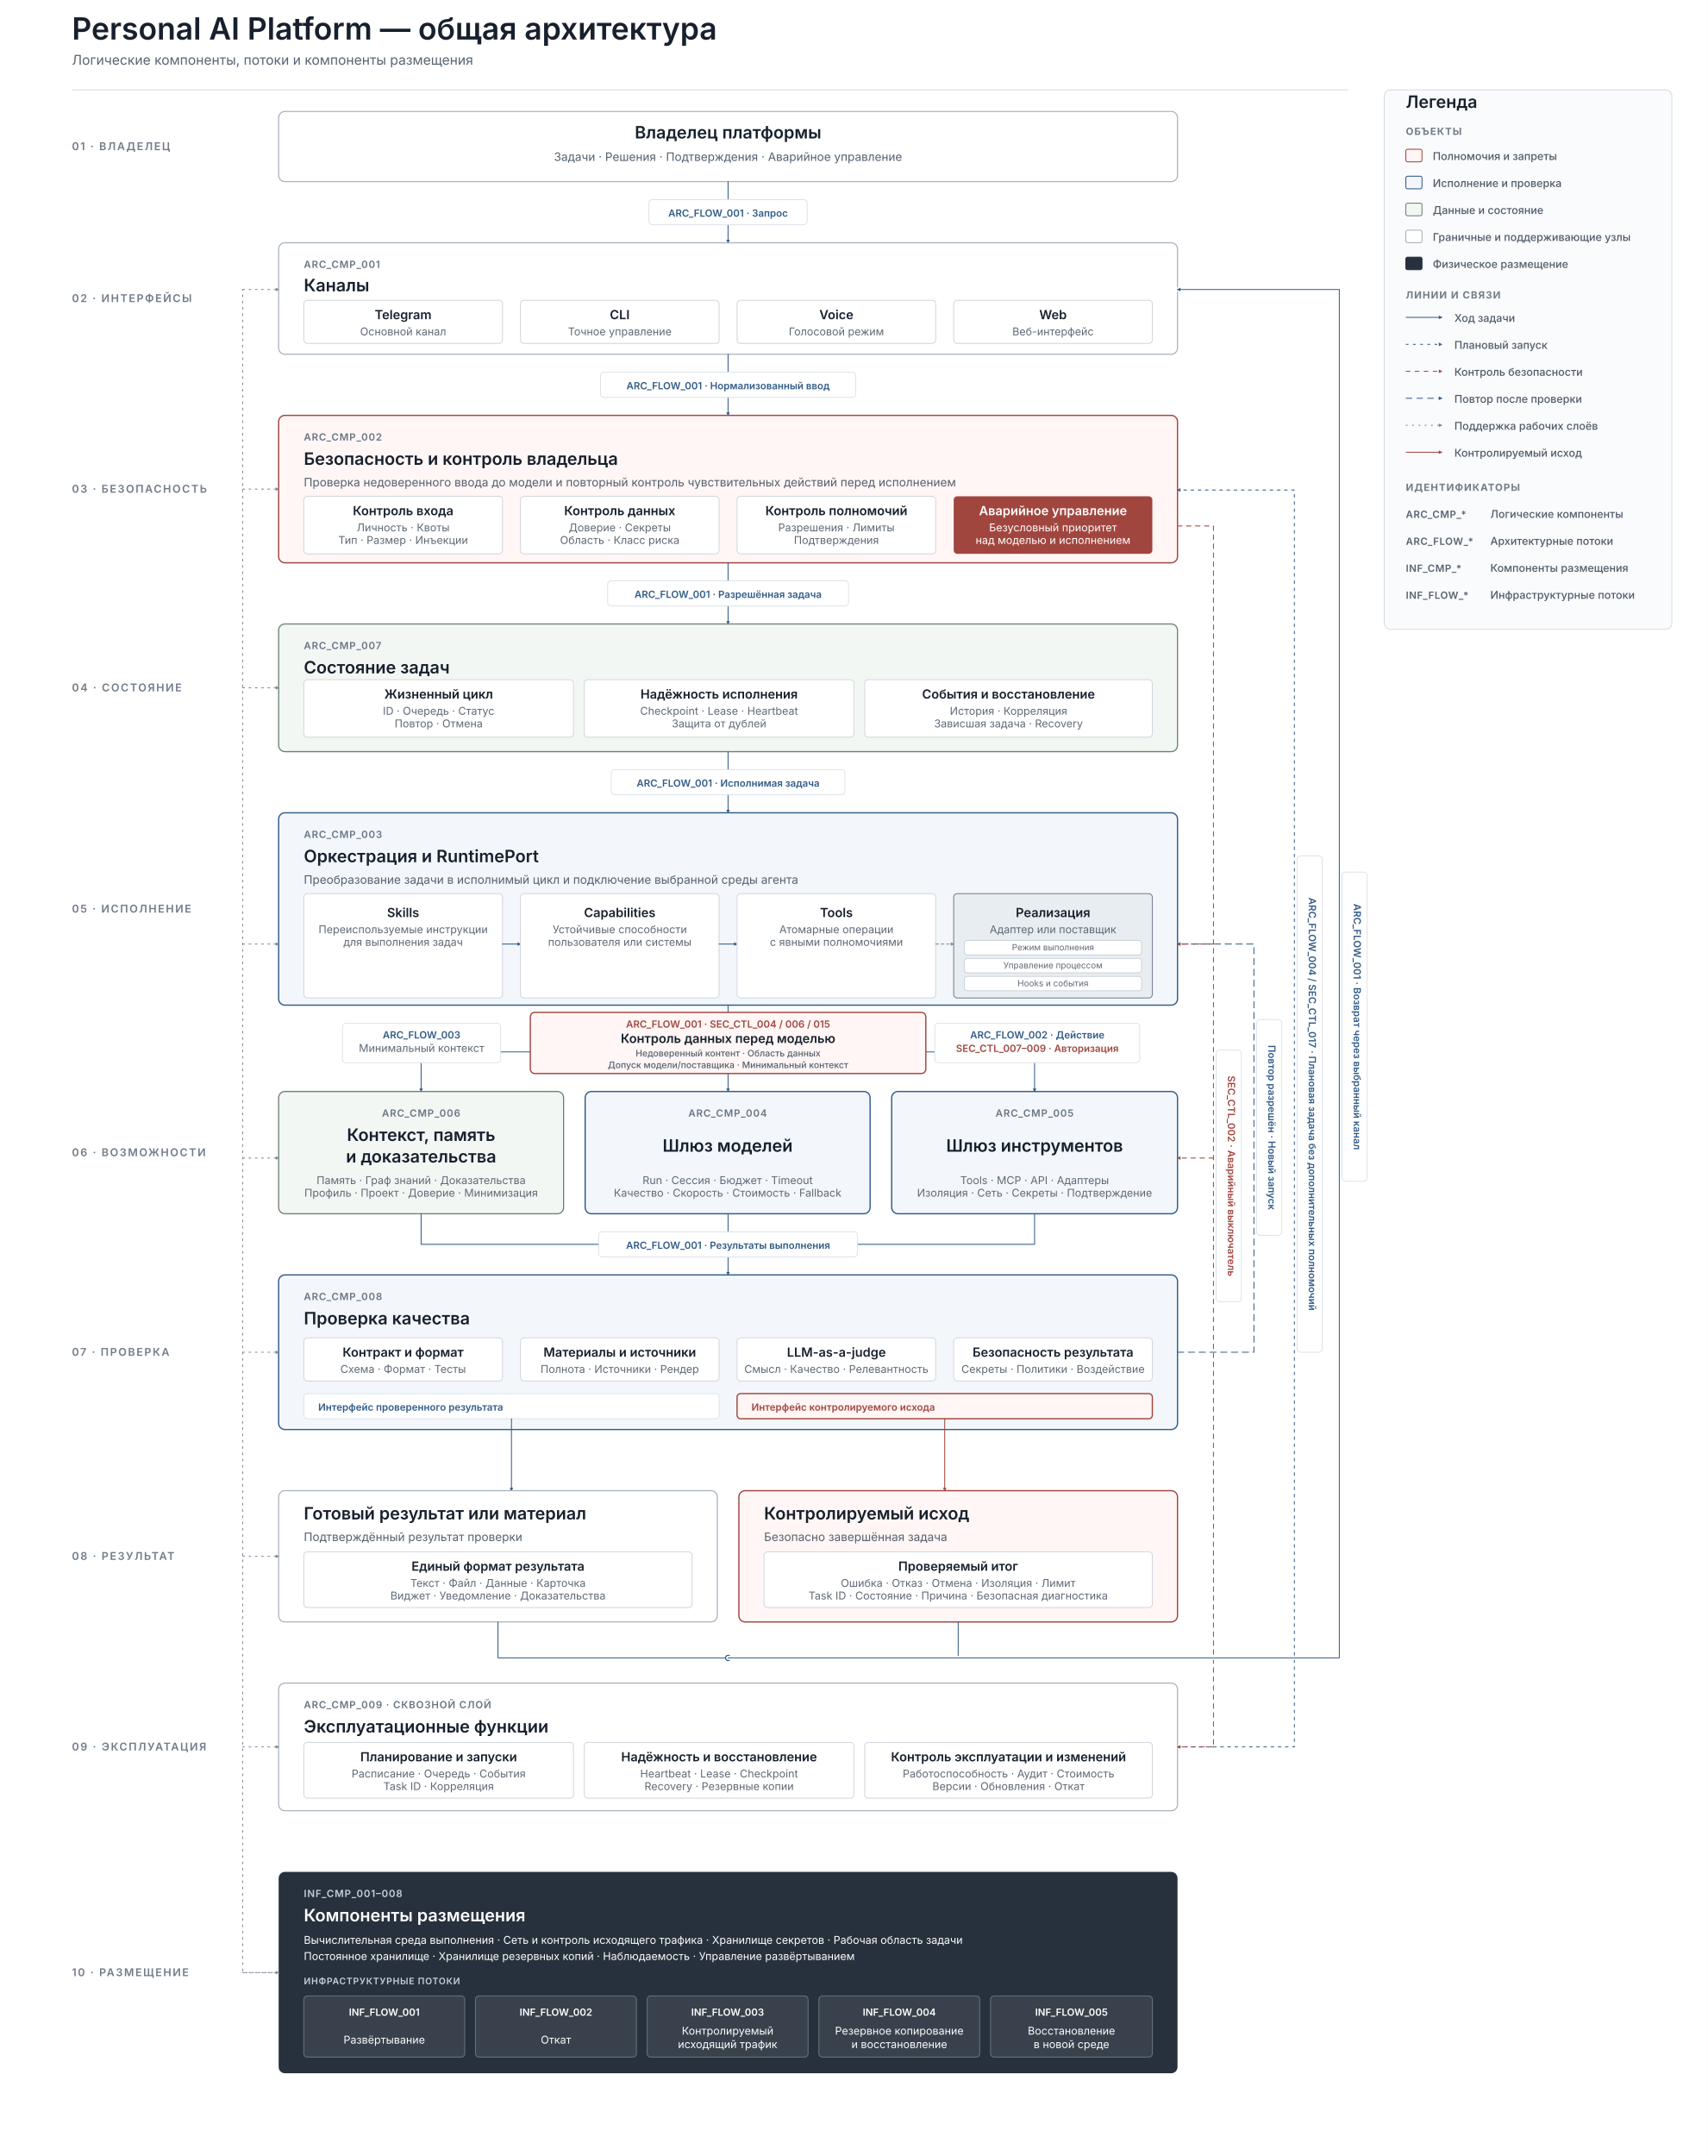
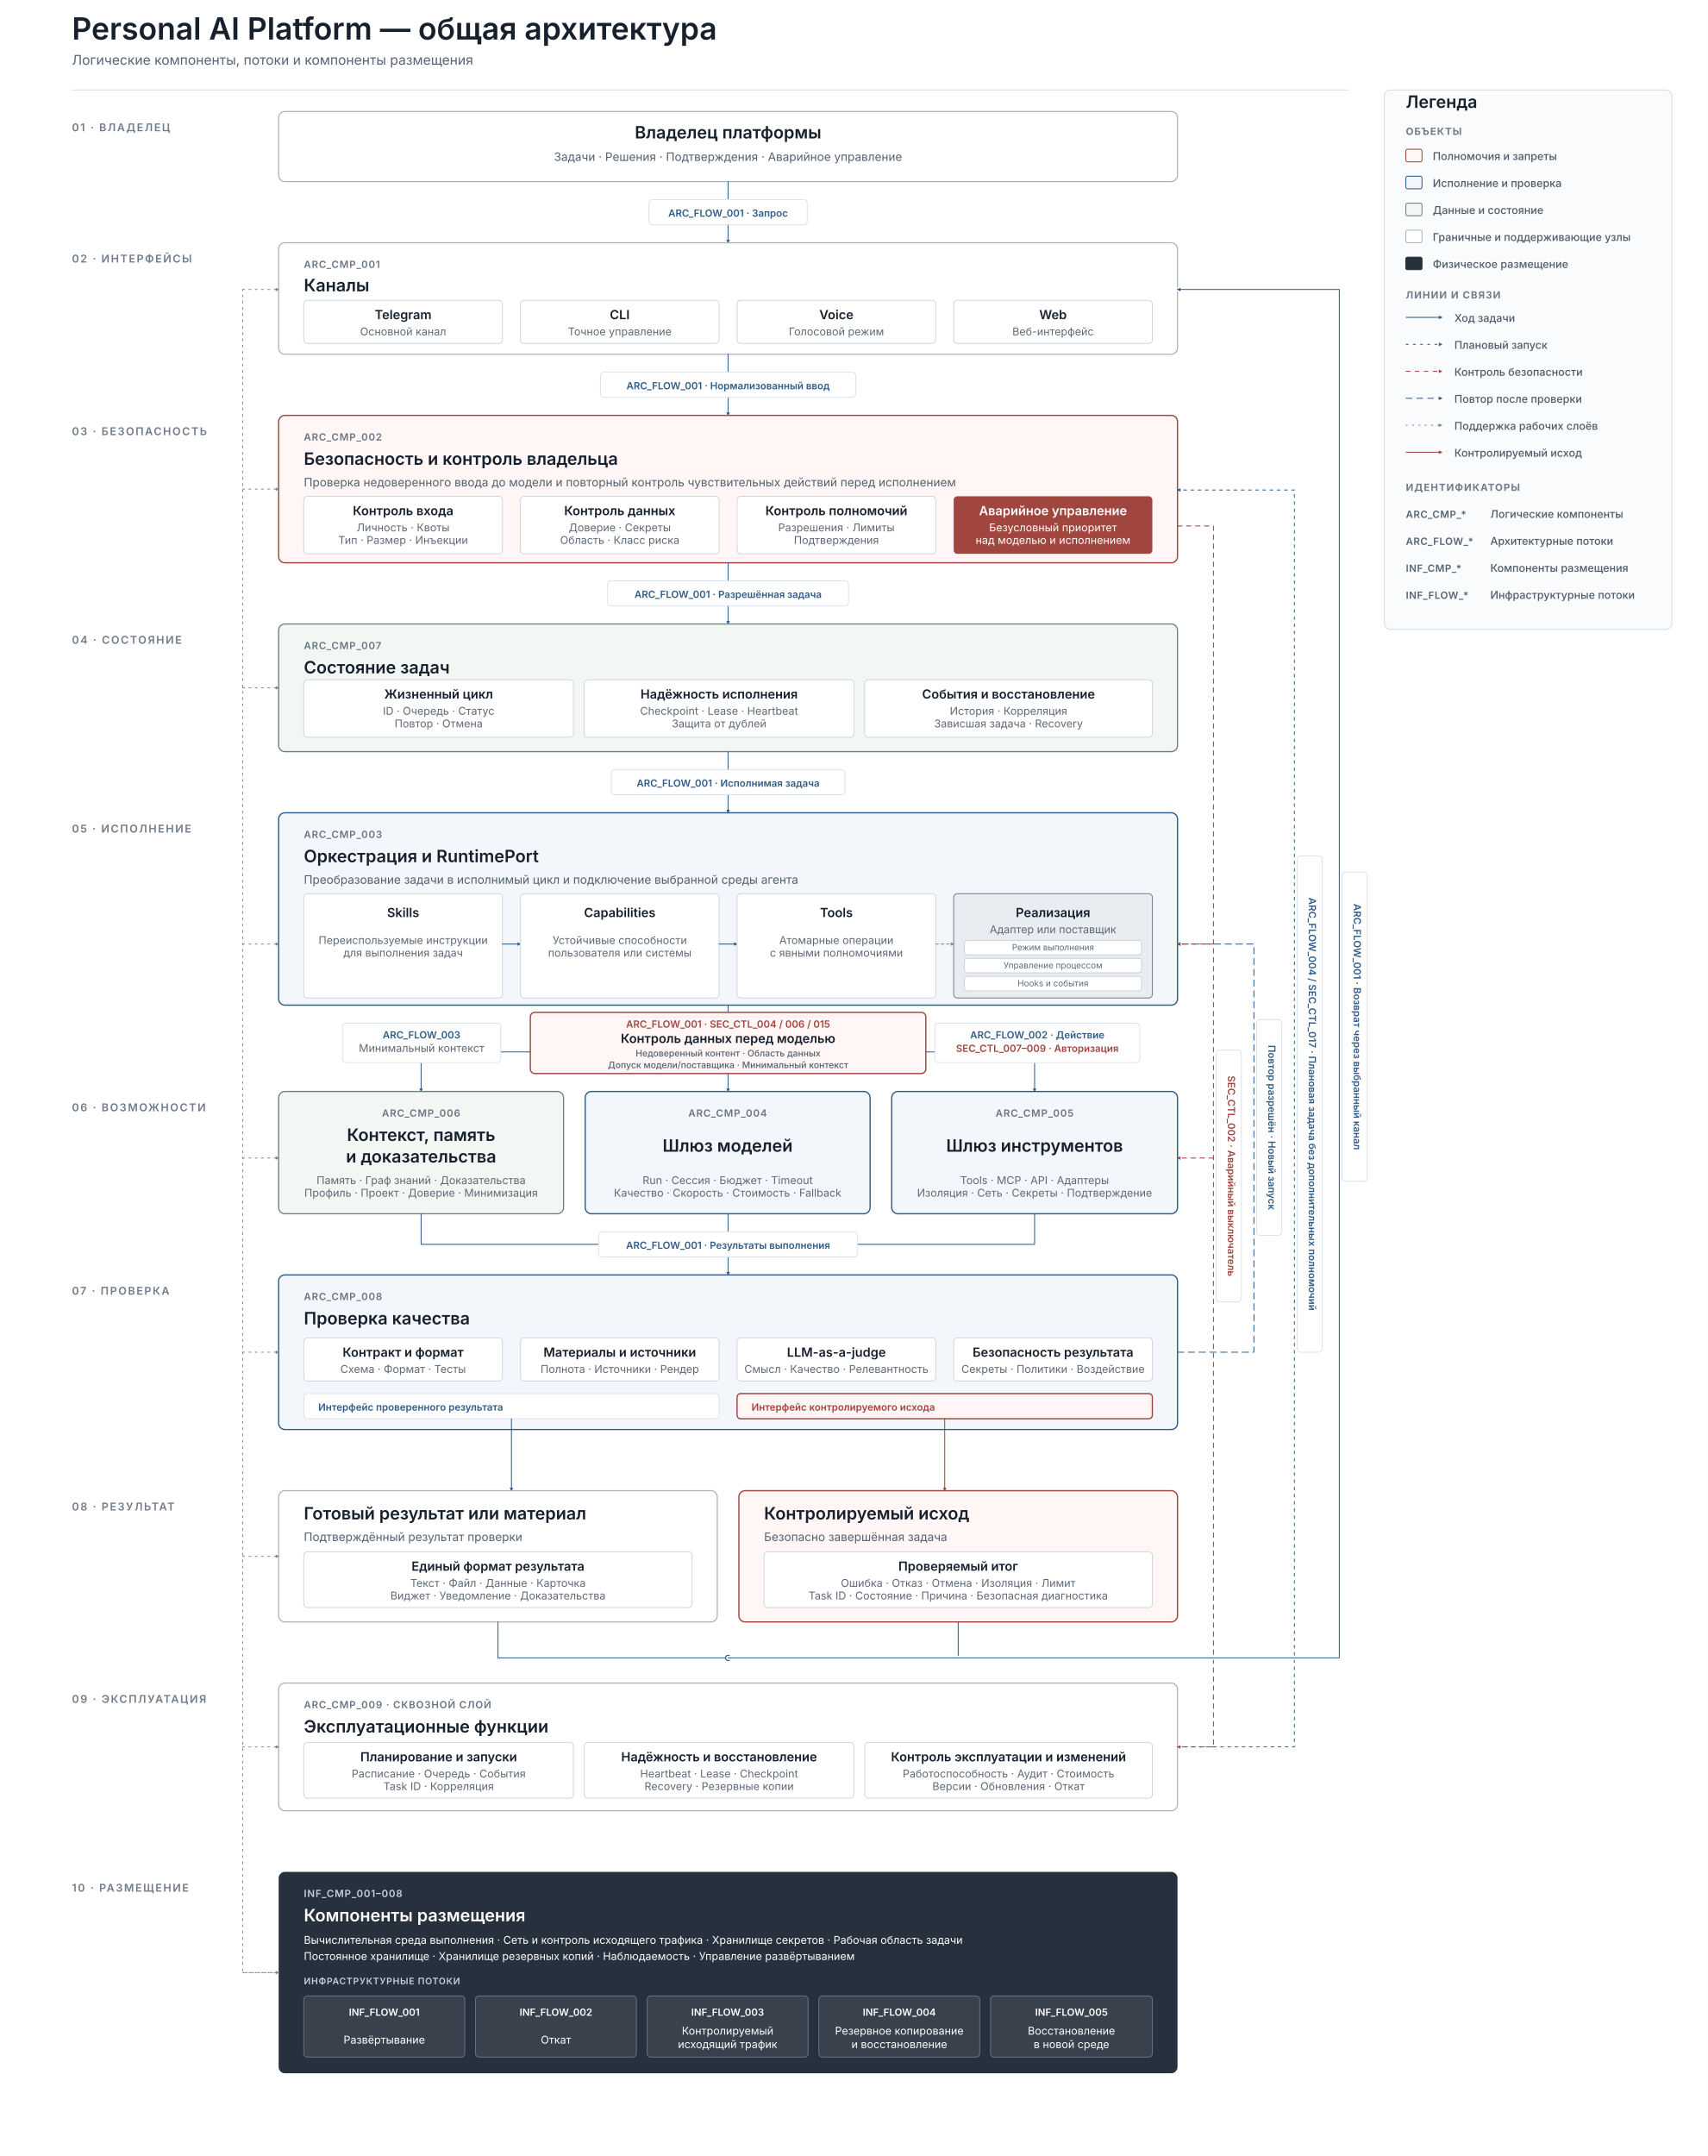
<svg xmlns="http://www.w3.org/2000/svg" width="1900" height="2398" viewBox="0 0 1900 2398" role="img" aria-labelledby="title desc">
  <defs>
    <marker id="arrow-main" viewBox="0 0 10 10" refX="8.2" refY="5" markerWidth="4" markerHeight="4" orient="auto-start-reverse">
      <path d="M0 0L10 5L0 10Z" fill="#315C88" />
    </marker>
    <marker id="arrow-control" viewBox="0 0 10 10" refX="8.2" refY="5" markerWidth="4" markerHeight="4" orient="auto-start-reverse">
      <path d="M0 0L10 5L0 10Z" fill="#A1463F" />
    </marker>
    <marker id="arrow-support" viewBox="0 0 10 10" refX="8.2" refY="5" markerWidth="4" markerHeight="4" orient="auto-start-reverse">
      <path d="M0 0L10 5L0 10Z" fill="#7D8895" />
    </marker>
    <marker id="arrow-infra" viewBox="0 0 10 10" refX="8.2" refY="5" markerWidth="4" markerHeight="4" orient="auto-start-reverse">
      <path d="M0 0L10 5L0 10Z" fill="#D6DEE7" />
    </marker>
    <style>
      text { font-family: Inter, "Segoe UI", Arial, sans-serif; fill: #17202D; }
      .title { font-size: 34px; font-weight: 600; }
      .subtitle { font-size: 15px; font-weight: 400; fill: #596574; }
      .legend { font-size: 12px; font-weight: 500; fill: #4E5A68; }
      .legend-id { font-size: 11px; font-weight: 600; letter-spacing: 0.5px; fill: #566271; }
      .legend-section { font-size: 11px; font-weight: 700; letter-spacing: 1px; fill: #707B89; }
      .layer-no { font-size: 12px; font-weight: 600; letter-spacing: 1.5px; fill: #707B89; }
      .component-id { font-size: 11px; font-weight: 600; letter-spacing: 0.8px; fill: #687482; }
      .component-title { font-size: 19px; font-weight: 600; }
      .component-text { font-size: 13px; font-weight: 400; fill: #53606E; }
      .small-title { font-size: 14px; font-weight: 600; }
      .small-text { font-size: 12px; font-weight: 400; fill: #5E6875; }
      .micro-text { font-size: 10.5px; font-weight: 400; fill: #5E6875; }
      .implementation-sub-text { font-size: 9.5px; font-weight: 400; fill: #5E6875; }
      .flow-text { font-size: 11px; font-weight: 600; fill: #315C88; }
      .control-flow-text { font-size: 11px; font-weight: 600; fill: #A1463F; }
      .inverse-title { font-size: 14px; font-weight: 600; fill: #FFFFFF; }
      .inverse-text { font-size: 12px; font-weight: 400; fill: #FFFFFF; }
      .infra-component-id { font-size: 11px; font-weight: 600; letter-spacing: 0.8px; fill: #C8D1DB; }
      .infra-component-title { font-size: 19px; font-weight: 600; fill: #FFFFFF; }
      .infra-small-text { font-size: 12px; font-weight: 400; fill: #FFFFFF; }
      .infra-chip { font-size: 11px; font-weight: 600; fill: #FFFFFF; }
      .infra-header { font-size: 10px; font-weight: 600; letter-spacing: 0.7px; fill: #C8D1DB; }
      .infra-inner-card { fill: #FFFFFF; fill-opacity: 0.08; stroke: #66717E; stroke-width: 1; }
      .main-line { fill: none; stroke: #315C88; stroke-width: 1; stroke-linecap: round; stroke-linejoin: round; marker-end: url(#arrow-main); }
      .branch-line { fill: none; stroke: #315C88; stroke-width: 1; stroke-linecap: round; stroke-linejoin: round; marker-end: url(#arrow-main); }
      .bus-line { fill: none; stroke: #315C88; stroke-width: 1; stroke-linecap: round; stroke-linejoin: round; }
      .retry-line { fill: none; stroke: #315C88; stroke-width: 1; stroke-dasharray: 7 5; stroke-linecap: round; stroke-linejoin: round; marker-end: url(#arrow-main); }
      .control-line { fill: none; stroke: #A1463F; stroke-width: 1; stroke-dasharray: 5 5; stroke-linecap: round; stroke-linejoin: round; marker-end: url(#arrow-control); }
      .control-rail { fill: none; stroke: #A1463F; stroke-width: 1; stroke-dasharray: 5 5; stroke-linecap: round; stroke-linejoin: round; }
      .failure-line { fill: none; stroke: #A1463F; stroke-width: 1; stroke-linecap: round; stroke-linejoin: round; marker-end: url(#arrow-control); }
      .scheduled-line { fill: none; stroke: #315C88; stroke-width: 1; stroke-dasharray: 3 5; stroke-linecap: round; stroke-linejoin: round; marker-end: url(#arrow-main); }
      .support-line { fill: none; stroke: #7D8895; stroke-width: 1; stroke-dasharray: 2 5; stroke-linecap: round; stroke-linejoin: round; marker-end: url(#arrow-support); }
      .support-rail { fill: none; stroke: #7D8895; stroke-width: 1; stroke-dasharray: 2 5; stroke-linecap: round; stroke-linejoin: round; }
      .neutral-card { fill: #FFFFFF; stroke: #A7B0BB; stroke-width: 1.2; }
      .control-card { fill: #FFF6F5; stroke: #A1463F; stroke-width: 1.4; }
      .execution-card { fill: #F3F7FB; stroke: #315C88; stroke-width: 1.4; }
      .data-card { fill: #F3F7F4; stroke: #6C8173; stroke-width: 1.3; }
      .inner-card { fill: #FFFFFF; stroke: #D1D7DE; stroke-width: 1; }
      .implementation-pill { fill: #E8EDF2; stroke: #7D8895; stroke-width: 1.1; }
      .implementation-sub { fill: #FFFFFF; stroke: #C3CCD5; stroke-width: 0.8; }
      .implementation-link { fill: none; stroke: #7D8895; stroke-width: 1; stroke-dasharray: 3 3; stroke-linecap: round; marker-end: url(#arrow-support); }
      .detail-panel { fill: #FAFBFC; stroke: #D7DCE2; stroke-width: 1; }
      .flow-label { fill: #FFFFFF; stroke: #D9E1E8; stroke-width: 0.9; }
      .gate-note { font-size: 10px; font-weight: 500; fill: #53606E; }
    </style>
  </defs>
  <rect width="1900" height="2398" fill="#FFFFFF" />
  <text x="80" y="44" class="title">Personal AI Platform — общая архитектура</text>
  <text x="80" y="72" class="subtitle">Логические компоненты, потоки и компоненты размещения</text>
  <line x1="80" y1="100" x2="1500" y2="100" stroke="#D7DCE2" />
  <g>
    <rect x="1540" y="100" width="320" height="600" rx="7" fill="#FAFBFC" stroke="#D7DCE2" stroke-width="1" />
    <text x="1564" y="120" class="component-title">Легенда</text>
    <text x="1564" y="150" class="legend-section">ОБЪЕКТЫ</text>
    <rect x="1564" y="166" width="18" height="14" rx="2" fill="#FFF6F5" stroke="#A1463F" />
    <text x="1594" y="178" class="legend">Полномочия и запреты</text>
    <rect x="1564" y="196" width="18" height="14" rx="2" fill="#F3F7FB" stroke="#315C88" />
    <text x="1594" y="208" class="legend">Исполнение и проверка</text>
    <rect x="1564" y="226" width="18" height="14" rx="2" fill="#F3F7F4" stroke="#6C8173" />
    <text x="1594" y="238" class="legend">Данные и состояние</text>
    <rect x="1564" y="256" width="18" height="14" rx="2" fill="#FFFFFF" stroke="#A7B0BB" />
    <text x="1594" y="268" class="legend">Граничные и поддерживающие узлы</text>
    <rect x="1564" y="286" width="18" height="14" rx="2" fill="#27313D" stroke="#27313D" />
    <text x="1594" y="298" class="legend">Физическое размещение</text>
    <text x="1564" y="332" class="legend-section">ЛИНИИ И СВЯЗИ</text>
    <line x1="1564" y1="353" x2="1604" y2="353" stroke="#315C88" stroke-width="1" marker-end="url(#arrow-main)" />
    <text x="1618" y="358" class="legend">Ход задачи</text>
    <line x1="1564" y1="383" x2="1604" y2="383" stroke="#315C88" stroke-width="1" stroke-dasharray="3 5" marker-end="url(#arrow-main)" />
    <text x="1618" y="388" class="legend">Плановый запуск</text>
    <line x1="1564" y1="413" x2="1604" y2="413" stroke="#A1463F" stroke-width="1" stroke-dasharray="5 5" marker-end="url(#arrow-control)" />
    <text x="1618" y="418" class="legend">Контроль безопасности</text>
    <line x1="1564" y1="443" x2="1604" y2="443" stroke="#315C88" stroke-width="1" stroke-dasharray="7 5" marker-end="url(#arrow-main)" />
    <text x="1618" y="448" class="legend">Повтор после проверки</text>
    <line x1="1564" y1="473" x2="1604" y2="473" stroke="#7D8895" stroke-width="1" stroke-dasharray="2 5" marker-end="url(#arrow-support)" />
    <text x="1618" y="478" class="legend">Поддержка рабочих слоёв</text>
    <line x1="1564" y1="503" x2="1604" y2="503" stroke="#A1463F" stroke-width="1" marker-end="url(#arrow-control)" />
    <text x="1618" y="508" class="legend">Контролируемый исход</text>
    <text x="1564" y="546" class="legend-section">ИДЕНТИФИКАТОРЫ</text>
    <text x="1564" y="576" class="legend-id">ARC_CMP_*</text>
    <text x="1658" y="576" class="legend">Логические компоненты</text>
    <text x="1564" y="606" class="legend-id">ARC_FLOW_*</text>
    <text x="1658" y="606" class="legend">Архитектурные потоки</text>
    <text x="1564" y="636" class="legend-id">INF_CMP_*</text>
    <text x="1658" y="636" class="legend">Компоненты размещения</text>
    <text x="1564" y="666" class="legend-id">INF_FLOW_*</text>
    <text x="1658" y="666" class="legend">Инфраструктурные потоки</text>
  </g>
  <g transform="translate(0 -110)">
    <g>
-       <text x="80" y="277" class="layer-no">01 · ВЛАДЕЛЕЦ</text>
-       <text x="80" y="446" class="layer-no">02 · ИНТЕРФЕЙСЫ</text>
-       <text x="80" y="658" class="layer-no">03 · БЕЗОПАСНОСТЬ</text>
-       <text x="80" y="879" class="layer-no">04 · СОСТОЯНИЕ</text>
-       <text x="80" y="1125" class="layer-no">05 · ИСПОЛНЕНИЕ</text>
-       <text x="80" y="1396" class="layer-no">06 · ВОЗМОЖНОСТИ</text>
-       <text x="80" y="1618" class="layer-no">07 · ПРОВЕРКА</text>
-       <text x="80" y="1845" class="layer-no">08 · РЕЗУЛЬТАТ</text>
-       <text x="80" y="2057" class="layer-no">09 · ЭКСПЛУАТАЦИЯ</text>
-       <text x="80" y="2308" class="layer-no">10 · РАЗМЕЩЕНИЕ</text>
+       <text x="80" y="256" class="layer-no">01 · ВЛАДЕЛЕЦ</text>
+       <text x="80" y="402" class="layer-no">02 · ИНТЕРФЕЙСЫ</text>
+       <text x="80" y="594" class="layer-no">03 · БЕЗОПАСНОСТЬ</text>
+       <text x="80" y="826" class="layer-no">04 · СОСТОЯНИЕ</text>
+       <text x="80" y="1036" class="layer-no">05 · ИСПОЛНЕНИЕ</text>
+       <text x="80" y="1346" class="layer-no">06 · ВОЗМОЖНОСТИ</text>
+       <text x="80" y="1550" class="layer-no">07 · ПРОВЕРКА</text>
+       <text x="80" y="1790" class="layer-no">08 · РЕЗУЛЬТАТ</text>
+       <text x="80" y="2004" class="layer-no">09 · ЭКСПЛУАТАЦИЯ</text>
+       <text x="80" y="2214" class="layer-no">10 · РАЗМЕЩЕНИЕ</text>
    </g>
    <g>
      <rect x="310" y="234" width="1000" height="78" rx="7" class="neutral-card" />
      <text x="810" y="264" class="component-title" text-anchor="middle">Владелец платформы</text>
      <text x="810" y="289" class="component-text" text-anchor="middle">Задачи · Решения · Подтверждения · Аварийное управление</text>
    </g>
    <path class="main-line" d="M810 312V380" />
    <rect x="722" y="332" width="176" height="28" rx="4" class="flow-label" />
    <text x="810" y="351" class="flow-text" text-anchor="middle">ARC_FLOW_001 · Запрос</text>
    <g>
      <rect x="310" y="380" width="1000" height="124" rx="7" class="neutral-card" />
      <text x="338" y="408" class="component-id">ARC_CMP_001</text>
      <text x="338" y="434" class="component-title">Каналы</text>
      <rect x="338" y="444" width="221" height="48" rx="4" class="inner-card" />
      <rect x="579" y="444" width="221" height="48" rx="4" class="inner-card" />
      <rect x="820" y="444" width="221" height="48" rx="4" class="inner-card" />
      <rect x="1061" y="444" width="221" height="48" rx="4" class="inner-card" />
      <text x="448.5" y="465" class="small-title" text-anchor="middle">Telegram</text>
      <text x="448.5" y="483" class="small-text" text-anchor="middle">Основной канал</text>
      <text x="689.5" y="465" class="small-title" text-anchor="middle">CLI</text>
      <text x="689.5" y="483" class="small-text" text-anchor="middle">Точное управление</text>
      <text x="930.5" y="465" class="small-title" text-anchor="middle">Voice</text>
      <text x="930.5" y="483" class="small-text" text-anchor="middle">Голосовой режим</text>
      <text x="1171.5" y="465" class="small-title" text-anchor="middle">Web</text>
      <text x="1171.5" y="483" class="small-text" text-anchor="middle">Веб-интерфейс</text>
    </g>
    <path class="main-line" d="M810 504V572" />
    <rect x="668" y="524" width="284" height="28" rx="4" class="flow-label" />
    <text x="810" y="543" class="flow-text" text-anchor="middle">ARC_FLOW_001 · Нормализованный ввод</text>
    <g transform="translate(0 20)">
      <g>
        <rect x="310" y="552" width="1000" height="164" rx="7" class="control-card" />
        <text x="338" y="580" class="component-id">ARC_CMP_002</text>
        <text x="338" y="607" class="component-title">Безопасность и контроль владельца</text>
        <text x="338" y="631" class="component-text">Проверка недоверенного ввода до модели и повторный контроль чувствительных действий перед исполнением</text>
        <rect x="338" y="642" width="221" height="64" rx="4" class="inner-card" />
        <text x="448.5" y="663" class="small-title" text-anchor="middle">Контроль входа</text>
        <text x="448.5" y="681" class="small-text" text-anchor="middle">Личность · Квоты</text>
        <text x="448.5" y="695" class="small-text" text-anchor="middle">Тип · Размер · Инъекции</text>
        <rect x="579" y="642" width="221" height="64" rx="4" class="inner-card" />
        <text x="689.5" y="663" class="small-title" text-anchor="middle">Контроль данных</text>
        <text x="689.5" y="681" class="small-text" text-anchor="middle">Доверие · Секреты</text>
        <text x="689.5" y="695" class="small-text" text-anchor="middle">Область · Класс риска</text>
        <rect x="820" y="642" width="221" height="64" rx="4" class="inner-card" />
        <text x="930.5" y="663" class="small-title" text-anchor="middle">Контроль полномочий</text>
        <text x="930.5" y="681" class="small-text" text-anchor="middle">Разрешения · Лимиты</text>
        <text x="930.5" y="695" class="small-text" text-anchor="middle">Подтверждения</text>
        <rect x="1061" y="642" width="221" height="64" rx="4" fill="#A1463F" />
        <text x="1171.5" y="663" class="inverse-title" text-anchor="middle">Аварийное управление</text>
        <text x="1171.5" y="681" class="inverse-text" text-anchor="middle">Безусловный приоритет</text>
        <text x="1171.5" y="695" class="inverse-text" text-anchor="middle">над моделью и исполнением</text>
      </g>
      <path class="main-line" d="M810 716V784" />
      <rect x="676" y="736" width="268" height="28" rx="4" class="flow-label" />
      <text x="810" y="755" class="flow-text" text-anchor="middle">ARC_FLOW_001 · Разрешённая задача</text>
      <g>
        <rect x="310" y="784" width="1000" height="142" rx="7" class="data-card" />
        <text x="338" y="812" class="component-id">ARC_CMP_007</text>
        <text x="338" y="839" class="component-title">Состояние задач</text>
        <rect x="338" y="846" width="300" height="64" rx="4" class="inner-card" />
        <text x="488" y="867" class="small-title" text-anchor="middle">Жизненный цикл</text>
        <text x="488" y="885" class="small-text" text-anchor="middle">ID · Очередь · Статус</text>
        <text x="488" y="899" class="small-text" text-anchor="middle">Повтор · Отмена</text>
        <rect x="650" y="846" width="300" height="64" rx="4" class="inner-card" />
        <text x="800" y="867" class="small-title" text-anchor="middle">Надёжность исполнения</text>
        <text x="800" y="885" class="small-text" text-anchor="middle">Checkpoint · Lease · Heartbeat</text>
        <text x="800" y="899" class="small-text" text-anchor="middle">Защита от дублей</text>
        <rect x="962" y="846" width="320" height="64" rx="4" class="inner-card" />
        <text x="1122" y="867" class="small-title" text-anchor="middle">События и восстановление</text>
        <text x="1122" y="885" class="small-text" text-anchor="middle">История · Корреляция</text>
        <text x="1122" y="899" class="small-text" text-anchor="middle">Зависшая задача · Recovery</text>
      </g>
      <path class="main-line" d="M810 926V994" />
      <rect x="680" y="946" width="260" height="28" rx="4" class="flow-label" />
      <text x="810" y="965" class="flow-text" text-anchor="middle">ARC_FLOW_001 · Исполнимая задача</text>
      <g>
        <rect x="310" y="994" width="1000" height="214" rx="7" class="execution-card" />
        <text x="338" y="1022" class="component-id">ARC_CMP_003</text>
        <text x="338" y="1049" class="component-title">Оркестрация и RuntimePort</text>
        <text x="338" y="1073" class="component-text">Преобразование задачи в исполнимый цикл и подключение выбранной среды агента</text>
        <rect x="338" y="1084" width="221" height="116" rx="4" class="inner-card" />
        <text x="448.5" y="1110" class="small-title" text-anchor="middle">Skills</text>
-         <text x="448.5" y="1128" class="small-text" text-anchor="middle">Переиспользуемые инструкции</text>
-         <text x="448.5" y="1142" class="small-text" text-anchor="middle">для выполнения задач</text>
+         <text x="448.5" y="1140" class="small-text" text-anchor="middle">Переиспользуемые инструкции</text>
+         <text x="448.5" y="1154" class="small-text" text-anchor="middle">для выполнения задач</text>
        <path class="branch-line" d="M559 1140H579" />
        <rect x="579" y="1084" width="221" height="116" rx="4" class="inner-card" />
        <text x="689.5" y="1110" class="small-title" text-anchor="middle">Capabilities</text>
-         <text x="689.5" y="1128" class="small-text" text-anchor="middle">Устойчивые способности</text>
-         <text x="689.5" y="1142" class="small-text" text-anchor="middle">пользователя или системы</text>
+         <text x="689.5" y="1140" class="small-text" text-anchor="middle">Устойчивые способности</text>
+         <text x="689.5" y="1154" class="small-text" text-anchor="middle">пользователя или системы</text>
        <path class="branch-line" d="M800 1140H820" />
        <rect x="820" y="1084" width="221" height="116" rx="4" class="inner-card" />
        <text x="930.5" y="1110" class="small-title" text-anchor="middle">Tools</text>
-         <text x="930.5" y="1128" class="small-text" text-anchor="middle">Атомарные операции</text>
-         <text x="930.5" y="1142" class="small-text" text-anchor="middle">с явными полномочиями</text>
+         <text x="930.5" y="1140" class="small-text" text-anchor="middle">Атомарные операции</text>
+         <text x="930.5" y="1154" class="small-text" text-anchor="middle">с явными полномочиями</text>
        <path class="implementation-link" d="M1041 1140H1061" />
        <rect x="1061" y="1084" width="221" height="116" rx="4" class="implementation-pill" />
        <text x="1171.5" y="1110" class="small-title" text-anchor="middle">Реализация</text>
        <text x="1171.5" y="1128" class="small-text" text-anchor="middle">Адаптер или поставщик</text>
        <rect x="1073" y="1136" width="197" height="16" rx="3" class="implementation-sub" />
        <rect x="1073" y="1156" width="197" height="16" rx="3" class="implementation-sub" />
        <rect x="1073" y="1176" width="197" height="16" rx="3" class="implementation-sub" />
        <text x="1171.5" y="1147" class="implementation-sub-text" text-anchor="middle">Режим выполнения</text>
        <text x="1171.5" y="1167" class="implementation-sub-text" text-anchor="middle">Управление процессом</text>
        <text x="1171.5" y="1187" class="implementation-sub-text" text-anchor="middle">Hooks и события</text>
      </g>
    </g>
    <g transform="translate(0 36)">
      <path class="bus-line" d="M810 1192V1244H468.5M810 1244H1151" />
      <path class="branch-line" d="M468.5 1244V1288" />
      <path class="branch-line" d="M810 1244V1288" />
      <path class="branch-line" d="M1151 1244V1288" />
      <rect x="381" y="1212" width="176" height="44" rx="4" class="flow-label" />
      <text x="469" y="1229" class="flow-text" text-anchor="middle">ARC_FLOW_003</text>
      <text x="469" y="1244" class="small-text" text-anchor="middle">Минимальный контекст</text>
      <rect x="590" y="1200" width="440" height="68" rx="5" class="control-card" />
      <text x="810" y="1217" class="control-flow-text" text-anchor="middle">ARC_FLOW_001 · SEC_CTL_004 / 006 / 015</text>
      <text x="810" y="1234" class="small-title" text-anchor="middle">Контроль данных перед моделью</text>
      <text x="810" y="1249" class="gate-note" text-anchor="middle">Недоверенный контент · Область данных</text>
      <text x="810" y="1262" class="gate-note" text-anchor="middle">Допуск модели/поставщика · Минимальный контекст</text>
      <rect x="1040" y="1212" width="228" height="44" rx="4" class="flow-label" />
      <text x="1154" y="1229" class="flow-text" text-anchor="middle">ARC_FLOW_002 · Действие</text>
      <text x="1154" y="1244" class="control-flow-text" text-anchor="middle">SEC_CTL_007–009 · Авторизация</text>
      <g>
        <rect x="310" y="1288" width="317" height="136" rx="7" class="data-card" />
        <text x="468.5" y="1316" class="component-id" text-anchor="middle">ARC_CMP_006</text>
        <text x="468.5" y="1343" class="component-title" text-anchor="middle">Контекст, память</text>
        <text x="468.5" y="1367" class="component-title" text-anchor="middle">и доказательства</text>
        <text x="468.5" y="1391" class="small-text" text-anchor="middle">Память · Граф знаний · Доказательства</text>
        <text x="468.5" y="1405" class="small-text" text-anchor="middle">Профиль · Проект · Доверие · Минимизация</text>
      </g>
      <g>
        <rect x="651" y="1288" width="317" height="136" rx="7" class="execution-card" />
        <text x="809.5" y="1316" class="component-id" text-anchor="middle">ARC_CMP_004</text>
        <text x="809.5" y="1355" class="component-title" text-anchor="middle">Шлюз моделей</text>
        <text x="809.5" y="1391" class="small-text" text-anchor="middle">Run · Сессия · Бюджет · Timeout</text>
        <text x="809.5" y="1405" class="small-text" text-anchor="middle">Качество · Скорость · Стоимость · Fallback</text>
      </g>
      <g>
        <rect x="992" y="1288" width="318" height="136" rx="7" class="execution-card" />
        <text x="1151" y="1316" class="component-id" text-anchor="middle">ARC_CMP_005</text>
        <text x="1151" y="1355" class="component-title" text-anchor="middle">Шлюз инструментов</text>
        <text x="1151" y="1391" class="small-text" text-anchor="middle">Tools · MCP · API · Адаптеры</text>
        <text x="1151" y="1405" class="small-text" text-anchor="middle">Изоляция · Сеть · Секреты · Подтверждение</text>
      </g>
      <g transform="translate(0 -112)">
        <path class="bus-line" d="M468.5 1536V1570H1151M810 1536V1570M1151 1536V1570" />
        <path class="branch-line" d="M810 1570V1604" />
        <rect x="666" y="1556" width="288" height="28" rx="4" class="flow-label" />
        <text x="810" y="1575" class="flow-text" text-anchor="middle">ARC_FLOW_001 · Результаты выполнения</text>
        <g>
          <rect x="310" y="1604" width="1000" height="172" rx="7" class="execution-card" />
          <text x="338" y="1632" class="component-id">ARC_CMP_008</text>
          <text x="338" y="1659" class="component-title">Проверка качества</text>
          <rect x="338" y="1674" width="221" height="48" rx="4" class="inner-card" />
          <text x="448.5" y="1695" class="small-title" text-anchor="middle">Контракт и формат</text>
          <text x="448.5" y="1713" class="small-text" text-anchor="middle">Схема · Формат · Тесты</text>
          <rect x="579" y="1674" width="221" height="48" rx="4" class="inner-card" />
          <text x="689.5" y="1695" class="small-title" text-anchor="middle">Материалы и источники</text>
          <text x="689.5" y="1713" class="small-text" text-anchor="middle">Полнота · Источники · Рендер</text>
          <rect x="820" y="1674" width="221" height="48" rx="4" class="inner-card" />
          <text x="930.5" y="1695" class="small-title" text-anchor="middle">LLM-as-a-judge</text>
          <text x="930.5" y="1713" class="small-text" text-anchor="middle">Смысл · Качество · Релевантность</text>
          <rect x="1061" y="1674" width="221" height="48" rx="4" class="inner-card" />
          <text x="1171.5" y="1695" class="small-title" text-anchor="middle">Безопасность результата</text>
          <text x="1171.5" y="1713" class="small-text" text-anchor="middle">Секреты · Политики · Воздействие</text>
          <rect x="338" y="1736" width="462" height="28" rx="4" class="flow-label" />
          <text x="354" y="1755" class="flow-text">Интерфейс проверенного результата</text>
          <rect x="820" y="1736" width="462" height="28" rx="4" class="control-card" />
          <text x="836" y="1755" class="control-flow-text">Интерфейс контролируемого исхода</text>
        </g>
        <path class="main-line" d="M569 1764V1844" />
        <path class="failure-line" d="M1051 1764V1844" />
        <path class="retry-line" d="M1310 1690H1395V1236H1310" />
        <g transform="translate(1412 1440) rotate(90)">
          <rect x="-120" y="-14" width="240" height="28" rx="4" class="flow-label" />
          <text x="0" y="1" class="flow-text" text-anchor="middle">Повтор разрешён · Новый запуск</text>
        </g>
        <g transform="translate(0 8)">
          <g>
            <rect x="310" y="1836" width="488" height="146" rx="7" class="neutral-card" />
            <text x="338" y="1868" class="component-title">Готовый результат или материал</text>
            <text x="338" y="1892" class="component-text">Подтверждённый результат проверки</text>
            <rect x="338" y="1904" width="432" height="62" rx="4" class="inner-card" />
            <text x="554" y="1925" class="small-title" text-anchor="middle">Единый формат результата</text>
            <text x="554" y="1943" class="small-text" text-anchor="middle">Текст · Файл · Данные · Карточка</text>
            <text x="554" y="1957" class="small-text" text-anchor="middle">Виджет · Уведомление · Доказательства</text>
          </g>
          <g>
            <rect x="822" y="1836" width="488" height="146" rx="7" class="control-card" />
            <text x="850" y="1868" class="component-title">Контролируемый исход</text>
            <text x="850" y="1892" class="component-text">Безопасно завершённая задача</text>
            <rect x="850" y="1904" width="432" height="62" rx="4" class="inner-card" />
            <text x="1066" y="1925" class="small-title" text-anchor="middle">Проверяемый итог</text>
            <text x="1066" y="1943" class="small-text" text-anchor="middle">Ошибка · Отказ · Отмена · Изоляция · Лимит</text>
            <text x="1066" y="1957" class="small-text" text-anchor="middle">Task ID · Состояние · Причина · Безопасная диагностика</text>
          </g>
          <path class="bus-line" d="M554 1982V2022H1066M1066 1982V2022" />
          <circle cx="810" cy="2022" r="3.5" fill="#315C88" />
        </g>
        <g>
          <rect x="310" y="2058" width="1000" height="142" rx="7" class="neutral-card" />
          <text x="338" y="2086" class="component-id">ARC_CMP_009 · СКВОЗНОЙ СЛОЙ</text>
          <text x="338" y="2113" class="component-title">Эксплуатационные функции</text>
          <rect x="338" y="2124" width="300" height="62" rx="4" class="inner-card" />
          <text x="488" y="2145" class="small-title" text-anchor="middle">Планирование и запуски</text>
          <text x="488" y="2163" class="small-text" text-anchor="middle">Расписание · Очередь · События</text>
          <text x="488" y="2177" class="small-text" text-anchor="middle">Task ID · Корреляция</text>
          <rect x="650" y="2124" width="300" height="62" rx="4" class="inner-card" />
          <text x="800" y="2145" class="small-title" text-anchor="middle">Надёжность и восстановление</text>
          <text x="800" y="2163" class="small-text" text-anchor="middle">Heartbeat · Lease · Checkpoint</text>
          <text x="800" y="2177" class="small-text" text-anchor="middle">Recovery · Резервные копии</text>
          <rect x="962" y="2124" width="320" height="62" rx="4" class="inner-card" />
          <text x="1122" y="2145" class="small-title" text-anchor="middle">Контроль эксплуатации и изменений</text>
          <text x="1122" y="2163" class="small-text" text-anchor="middle">Работоспособность · Аудит · Стоимость</text>
          <text x="1122" y="2177" class="small-text" text-anchor="middle">Версии · Обновления · Откат</text>
        </g>
        <g transform="translate(0 28)">
          <rect x="310" y="2240" width="1000" height="224" rx="7" fill="#27313D" />
          <text x="338" y="2268" class="infra-component-id">INF_CMP_001–008</text>
          <text x="338" y="2295" class="infra-component-title">Компоненты размещения</text>
          <text x="338" y="2320" class="infra-small-text">Вычислительная среда выполнения · Сеть и контроль исходящего трафика · Хранилище секретов · Рабочая область задачи</text>
          <text x="338" y="2338" class="infra-small-text">Постоянное хранилище · Хранилище резервных копий · Наблюдаемость · Управление развёртыванием</text>
          <text x="338" y="2365" class="infra-header">ИНФРАСТРУКТУРНЫЕ ПОТОКИ</text>
          <rect x="338" y="2378" width="179" height="68" rx="4" class="infra-inner-card" />
          <rect x="529" y="2378" width="179" height="68" rx="4" class="infra-inner-card" />
          <rect x="720" y="2378" width="179" height="68" rx="4" class="infra-inner-card" />
          <rect x="911" y="2378" width="179" height="68" rx="4" class="infra-inner-card" />
          <rect x="1102" y="2378" width="180" height="68" rx="4" class="infra-inner-card" />
          <text x="427.5" y="2400" class="infra-chip" text-anchor="middle">INF_FLOW_001</text>
          <text x="427.5" y="2431" class="infra-small-text" text-anchor="middle">Развёртывание</text>
          <text x="618.5" y="2400" class="infra-chip" text-anchor="middle">INF_FLOW_002</text>
          <text x="618.5" y="2431" class="infra-small-text" text-anchor="middle">Откат</text>
          <text x="809.5" y="2400" class="infra-chip" text-anchor="middle">INF_FLOW_003</text>
          <text x="809.5" y="2421" class="infra-small-text" text-anchor="middle">Контролируемый</text>
          <text x="809.5" y="2436" class="infra-small-text" text-anchor="middle">исходящий трафик</text>
          <text x="1000.5" y="2400" class="infra-chip" text-anchor="middle">INF_FLOW_004</text>
          <text x="1000.5" y="2421" class="infra-small-text" text-anchor="middle">Резервное копирование</text>
          <text x="1000.5" y="2436" class="infra-small-text" text-anchor="middle">и восстановление</text>
          <text x="1192" y="2400" class="infra-chip" text-anchor="middle">INF_FLOW_005</text>
          <text x="1192" y="2421" class="infra-small-text" text-anchor="middle">Восстановление</text>
          <text x="1192" y="2436" class="infra-small-text" text-anchor="middle">в новой среде</text>
        </g>
      </g>
    </g>
    <path class="support-rail" d="M310 2304H270V432" />
    <path class="support-line" d="M270 432H310" />
    <path class="support-line" d="M270 654H310" />
    <path class="support-line" d="M270 875H310" />
    <path class="support-line" d="M270 1160H310" />
    <path class="support-line" d="M270 1398H310" />
    <path class="support-line" d="M270 1614H310" />
    <path class="support-line" d="M270 1841H310" />
    <path class="support-line" d="M270 2053H310" />
    <path class="support-line" d="M270 2304H310" />
    <path class="scheduled-line" d="M1310 2053H1440V655H1310" />
    <g transform="translate(1457 1338) rotate(90)">
      <rect x="-276" y="-14" width="552" height="28" rx="4" class="flow-label" />
      <text x="0" y="1" class="flow-text" text-anchor="middle">ARC_FLOW_004 / SEC_CTL_017 · Плановая задача без дополнительных полномочий</text>
    </g>
    <path class="control-rail" d="M1310 695H1350V2053" />
    <path class="control-line" d="M1350 1160H1310" />
    <path class="control-line" d="M1350 1398H1310" />
    <path class="control-line" d="M1350 2053H1310" />
    <g transform="translate(1367 1418) rotate(90)">
      <rect x="-140" y="-14" width="280" height="28" rx="4" class="flow-label" />
      <text x="0" y="1" class="control-flow-text" text-anchor="middle">SEC_CTL_002 · Аварийный выключатель</text>
    </g>
    <path d="M810 1954H1490V432H1310" fill="none" stroke="#FFFFFF" stroke-width="4.5" stroke-linecap="round" stroke-linejoin="round" />
    <path class="main-line" d="M810 1954H1490V432H1310" />
    <g transform="translate(1507 1252) rotate(90)">
      <rect x="-172" y="-14" width="344" height="28" rx="4" class="flow-label" />
      <text x="0" y="1" class="flow-text" text-anchor="middle">ARC_FLOW_001 · Возврат через выбранный канал</text>
    </g>
  </g>
</svg>
